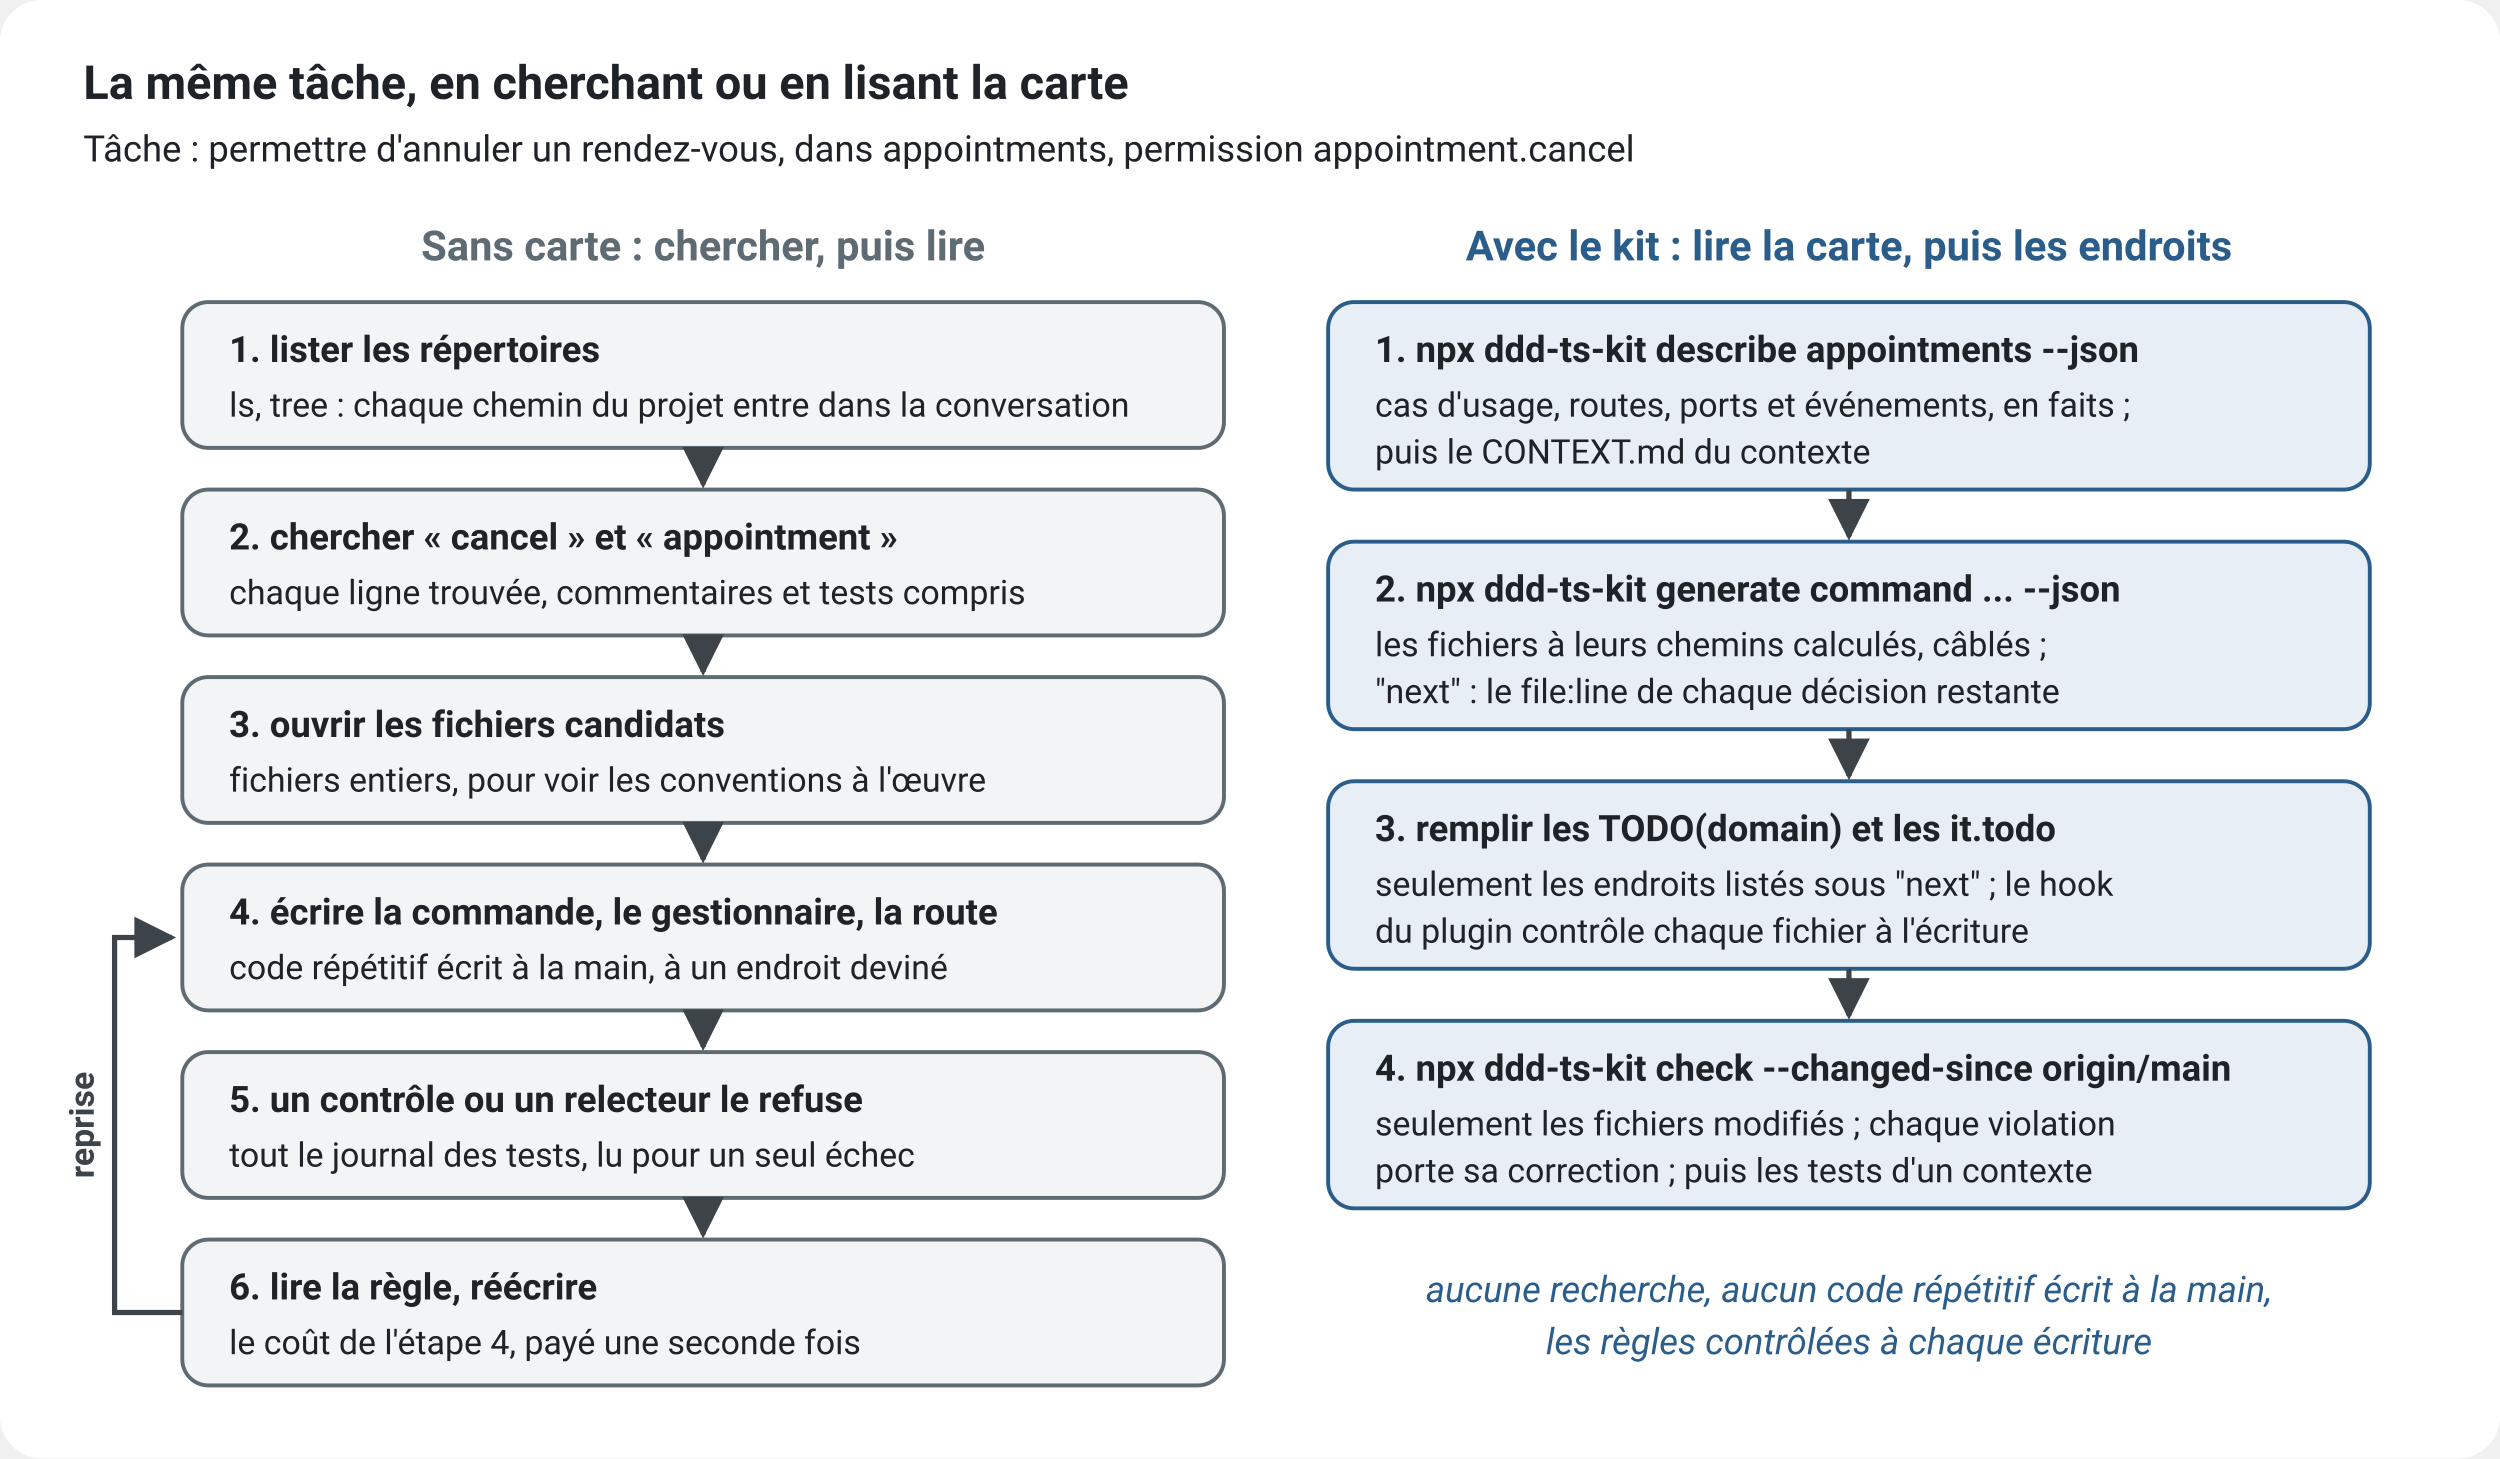
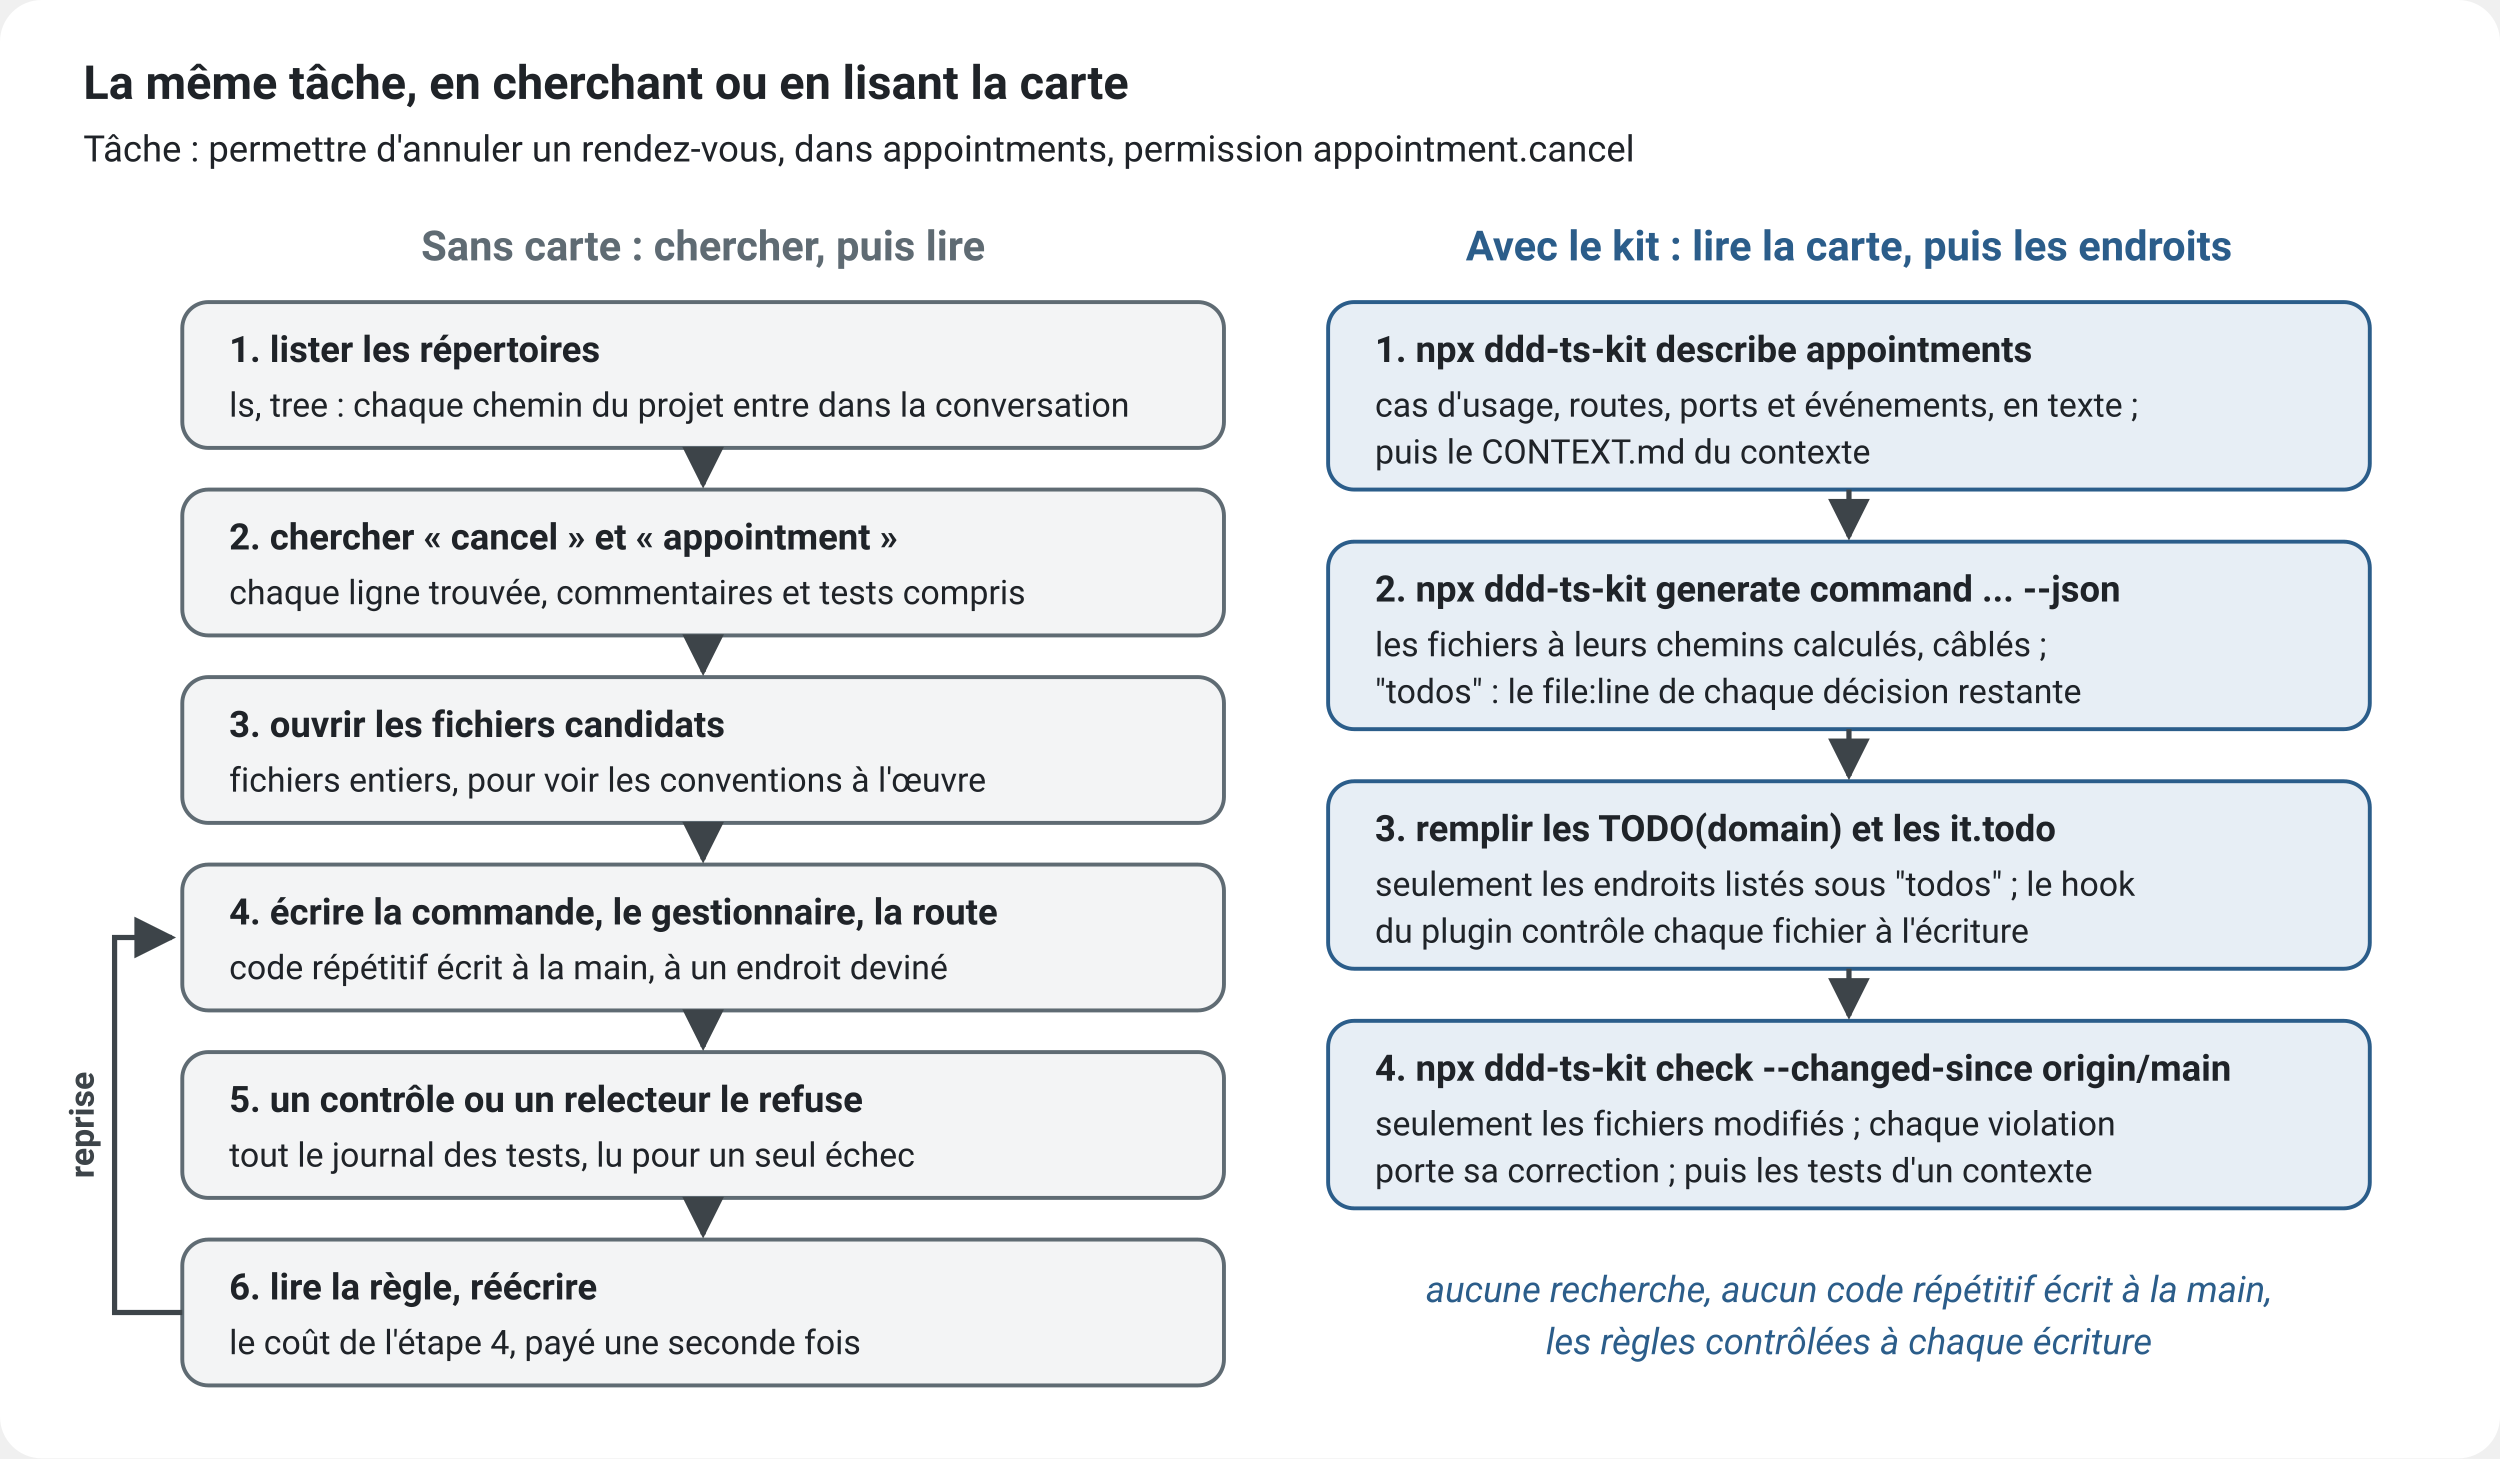
<svg xmlns="http://www.w3.org/2000/svg" viewBox="0 0 960 560" width="960" height="560" role="img" aria-labelledby="title desc" font-family="system-ui, -apple-system, 'Segoe UI', Roboto, sans-serif">
  <defs>
    <marker id="arrow" viewBox="0 0 10 10" refX="9" refY="5" markerWidth="8" markerHeight="8" orient="auto-start-reverse">
      <path d="M0,0 L10,5 L0,10 z" fill="#3d4449" />
    </marker>
  </defs>
  <rect width="960" height="560" rx="16" fill="#ffffff" />
  <text x="32" y="38" font-size="18" font-weight="600" fill="#1f2328">La même tâche, en cherchant ou en lisant la carte</text>
  <text x="32" y="62" font-size="14" fill="#1f2328">Tâche : permettre d'annuler un rendez-vous, dans appointments, permission appointment.cancel</text>
  <text x="270" y="100" font-size="16" font-weight="700" fill="#5f6b73" text-anchor="middle">Sans carte : chercher, puis lire</text>
  <rect x="70" y="116" width="400" height="56" rx="10" fill="#f3f4f5" stroke="#5f6b73" stroke-width="1.5" />
  <text x="88" y="139" font-size="14" font-weight="600" fill="#1f2328">1. lister les répertoires</text>
  <text x="88" y="160" font-size="13" fill="#1f2328">ls, tree : chaque chemin du projet entre dans la conversation</text>
  <rect x="70" y="188" width="400" height="56" rx="10" fill="#f3f4f5" stroke="#5f6b73" stroke-width="1.5" />
  <text x="88" y="211" font-size="14" font-weight="600" fill="#1f2328">2. chercher « cancel » et « appointment »</text>
  <text x="88" y="232" font-size="13" fill="#1f2328">chaque ligne trouvée, commentaires et tests compris</text>
  <rect x="70" y="260" width="400" height="56" rx="10" fill="#f3f4f5" stroke="#5f6b73" stroke-width="1.5" />
  <text x="88" y="283" font-size="14" font-weight="600" fill="#1f2328">3. ouvrir les fichiers candidats</text>
  <text x="88" y="304" font-size="13" fill="#1f2328">fichiers entiers, pour voir les conventions à l'œuvre</text>
  <rect x="70" y="332" width="400" height="56" rx="10" fill="#f3f4f5" stroke="#5f6b73" stroke-width="1.5" />
  <text x="88" y="355" font-size="14" font-weight="600" fill="#1f2328">4. écrire la commande, le gestionnaire, la route</text>
  <text x="88" y="376" font-size="13" fill="#1f2328">code répétitif écrit à la main, à un endroit deviné</text>
  <rect x="70" y="404" width="400" height="56" rx="10" fill="#f3f4f5" stroke="#5f6b73" stroke-width="1.5" />
  <text x="88" y="427" font-size="14" font-weight="600" fill="#1f2328">5. un contrôle ou un relecteur le refuse</text>
  <text x="88" y="448" font-size="13" fill="#1f2328">tout le journal des tests, lu pour un seul échec</text>
  <rect x="70" y="476" width="400" height="56" rx="10" fill="#f3f4f5" stroke="#5f6b73" stroke-width="1.5" />
  <text x="88" y="499" font-size="14" font-weight="600" fill="#1f2328">6. lire la règle, réécrire</text>
  <text x="88" y="520" font-size="13" fill="#1f2328">le coût de l'étape 4, payé une seconde fois</text>
  <line x1="270" y1="172" x2="270" y2="186" stroke="#3d4449" stroke-width="2" marker-end="url(#arrow)" />
  <line x1="270" y1="244" x2="270" y2="258" stroke="#3d4449" stroke-width="2" marker-end="url(#arrow)" />
  <line x1="270" y1="316" x2="270" y2="330" stroke="#3d4449" stroke-width="2" marker-end="url(#arrow)" />
  <line x1="270" y1="388" x2="270" y2="402" stroke="#3d4449" stroke-width="2" marker-end="url(#arrow)" />
  <line x1="270" y1="460" x2="270" y2="474" stroke="#3d4449" stroke-width="2" marker-end="url(#arrow)" />
  <path d="M70,504 H44 V360 H66" fill="none" stroke="#3d4449" stroke-width="2" marker-end="url(#arrow)" />
  <text x="36" y="432" font-size="13" font-weight="600" fill="#3d4449" text-anchor="middle" transform="rotate(-90 36 432)">reprise</text>
  <text x="710" y="100" font-size="16" font-weight="700" fill="#2b5d8a" text-anchor="middle">Avec le kit : lire la carte, puis les endroits</text>
  <rect x="510" y="116" width="400" height="72" rx="10" fill="#e7eef5" stroke="#2b5d8a" stroke-width="1.5" />
-   <text x="528" y="139" font-size="14" font-weight="600" fill="#1f2328">1. npx ddd-ts-kit describe appointments --json</text>
-   <text x="528" y="160" font-size="13" fill="#1f2328">cas d'usage, routes, ports et événements, en faits ;</text>
+   <text x="528" y="139" font-size="14" font-weight="600" fill="#1f2328">1. npx ddd-ts-kit describe appointments</text>
+   <text x="528" y="160" font-size="13" fill="#1f2328">cas d'usage, routes, ports et événements, en texte ;</text>
  <text x="528" y="178" font-size="13" fill="#1f2328">puis le CONTEXT.md du contexte</text>
  <rect x="510" y="208" width="400" height="72" rx="10" fill="#e7eef5" stroke="#2b5d8a" stroke-width="1.5" />
  <text x="528" y="231" font-size="14" font-weight="600" fill="#1f2328">2. npx ddd-ts-kit generate command ... --json</text>
  <text x="528" y="252" font-size="13" fill="#1f2328">les fichiers à leurs chemins calculés, câblés ;</text>
-   <text x="528" y="270" font-size="13" fill="#1f2328">"next" : le file:line de chaque décision restante</text>
+   <text x="528" y="270" font-size="13" fill="#1f2328">"todos" : le file:line de chaque décision restante</text>
  <rect x="510" y="300" width="400" height="72" rx="10" fill="#e7eef5" stroke="#2b5d8a" stroke-width="1.5" />
  <text x="528" y="323" font-size="14" font-weight="600" fill="#1f2328">3. remplir les TODO(domain) et les it.todo</text>
-   <text x="528" y="344" font-size="13" fill="#1f2328">seulement les endroits listés sous "next" ; le hook</text>
+   <text x="528" y="344" font-size="13" fill="#1f2328">seulement les endroits listés sous "todos" ; le hook</text>
  <text x="528" y="362" font-size="13" fill="#1f2328">du plugin contrôle chaque fichier à l'écriture</text>
  <rect x="510" y="392" width="400" height="72" rx="10" fill="#e7eef5" stroke="#2b5d8a" stroke-width="1.5" />
  <text x="528" y="415" font-size="14" font-weight="600" fill="#1f2328">4. npx ddd-ts-kit check --changed-since origin/main</text>
  <text x="528" y="436" font-size="13" fill="#1f2328">seulement les fichiers modifiés ; chaque violation</text>
  <text x="528" y="454" font-size="13" fill="#1f2328">porte sa correction ; puis les tests d'un contexte</text>
  <line x1="710" y1="188" x2="710" y2="206" stroke="#3d4449" stroke-width="2" marker-end="url(#arrow)" />
  <line x1="710" y1="280" x2="710" y2="298" stroke="#3d4449" stroke-width="2" marker-end="url(#arrow)" />
  <line x1="710" y1="372" x2="710" y2="390" stroke="#3d4449" stroke-width="2" marker-end="url(#arrow)" />
  <text x="710" y="500" font-size="14" font-style="italic" fill="#2b5d8a" text-anchor="middle">aucune recherche, aucun code répétitif écrit à la main,</text>
  <text x="710" y="520" font-size="14" font-style="italic" fill="#2b5d8a" text-anchor="middle">les règles contrôlées à chaque écriture</text>
</svg>
